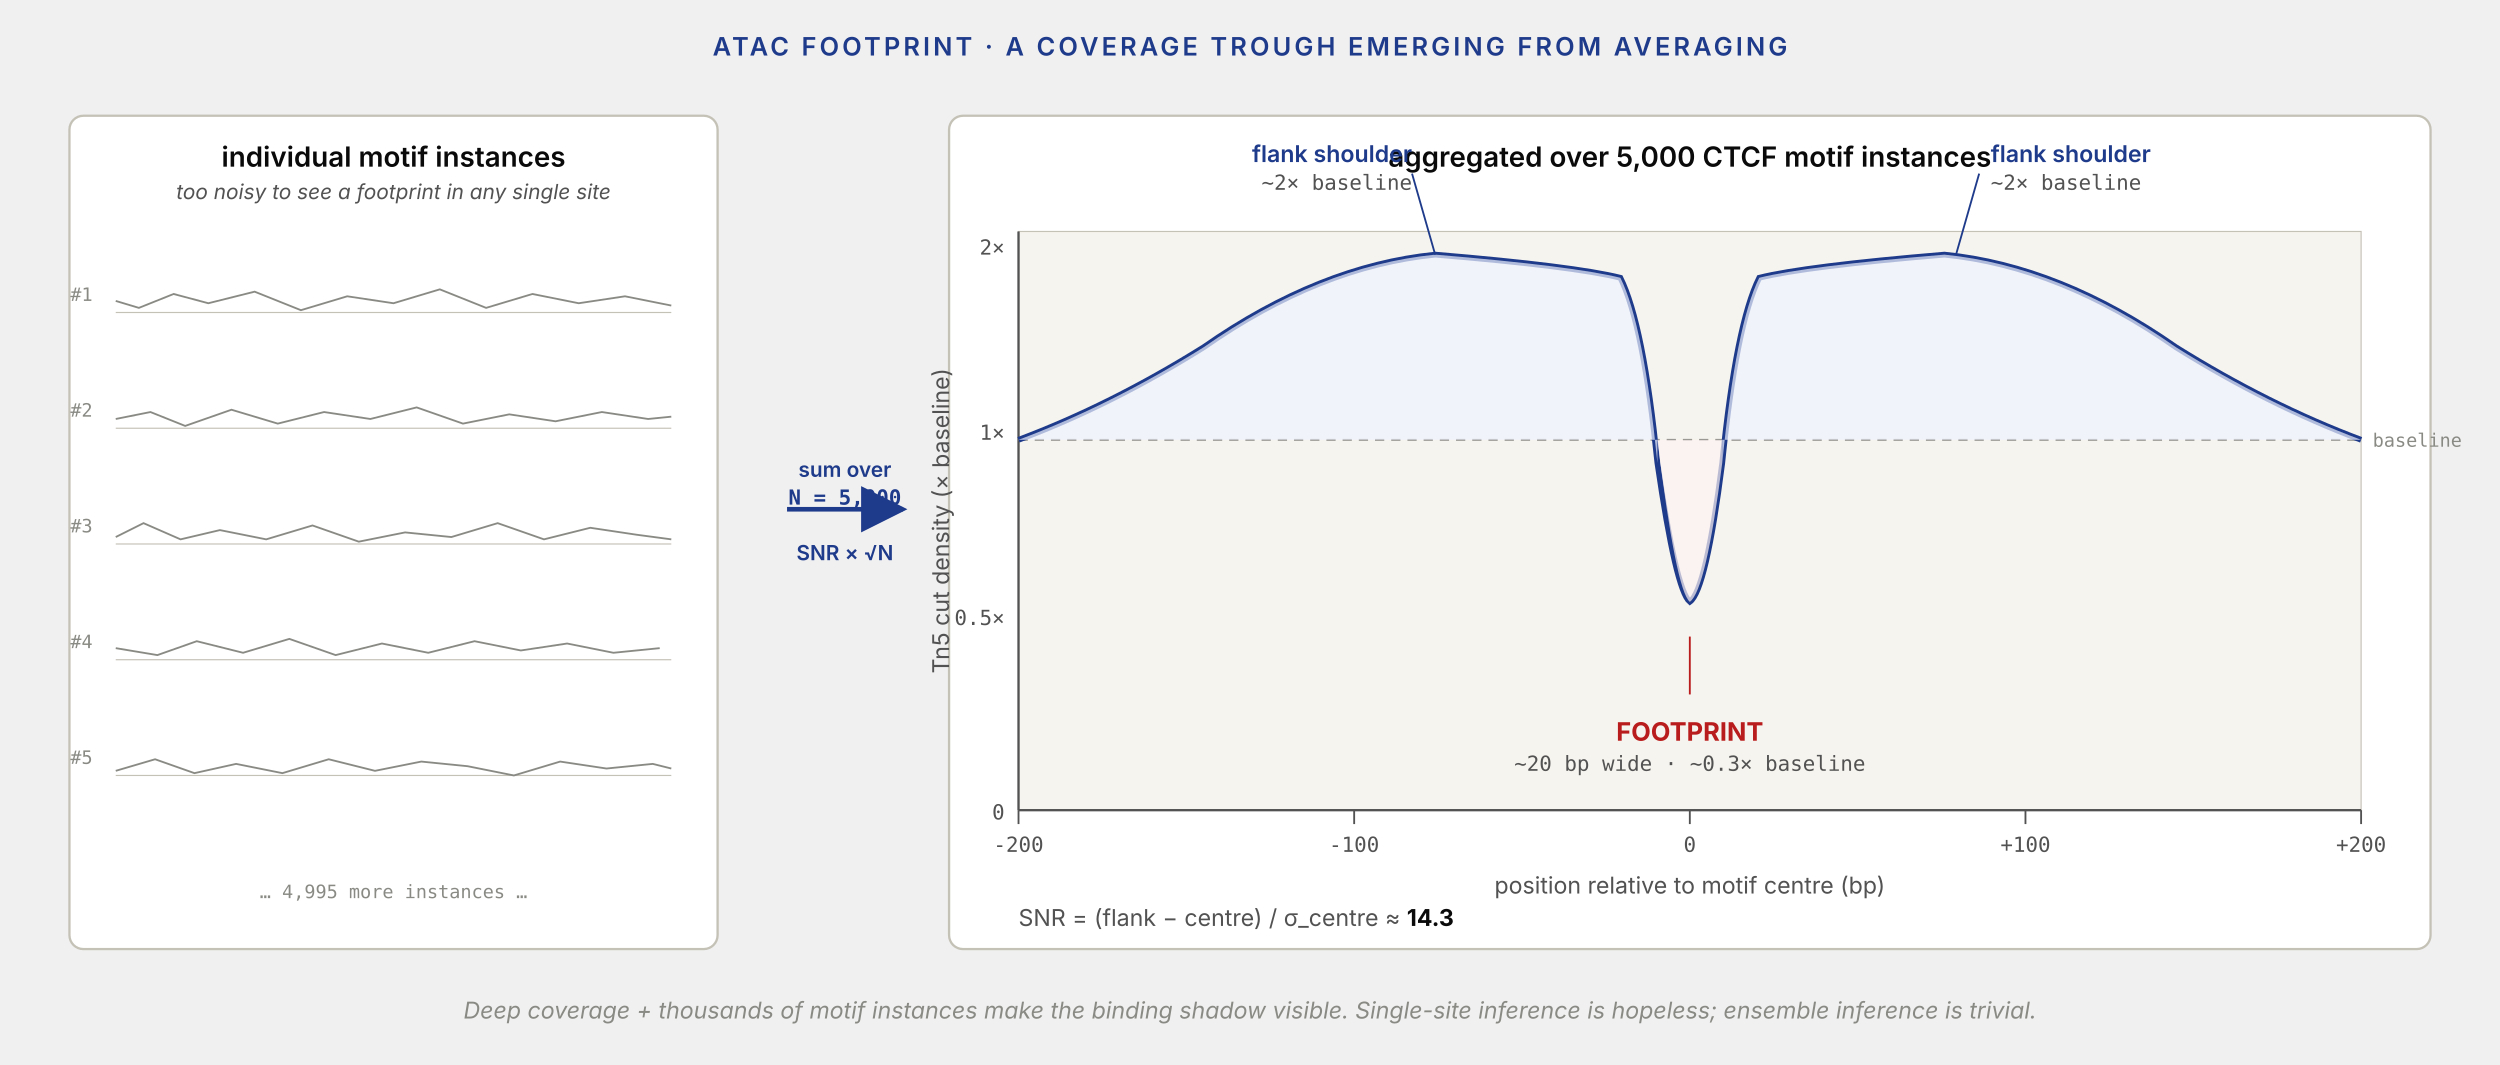
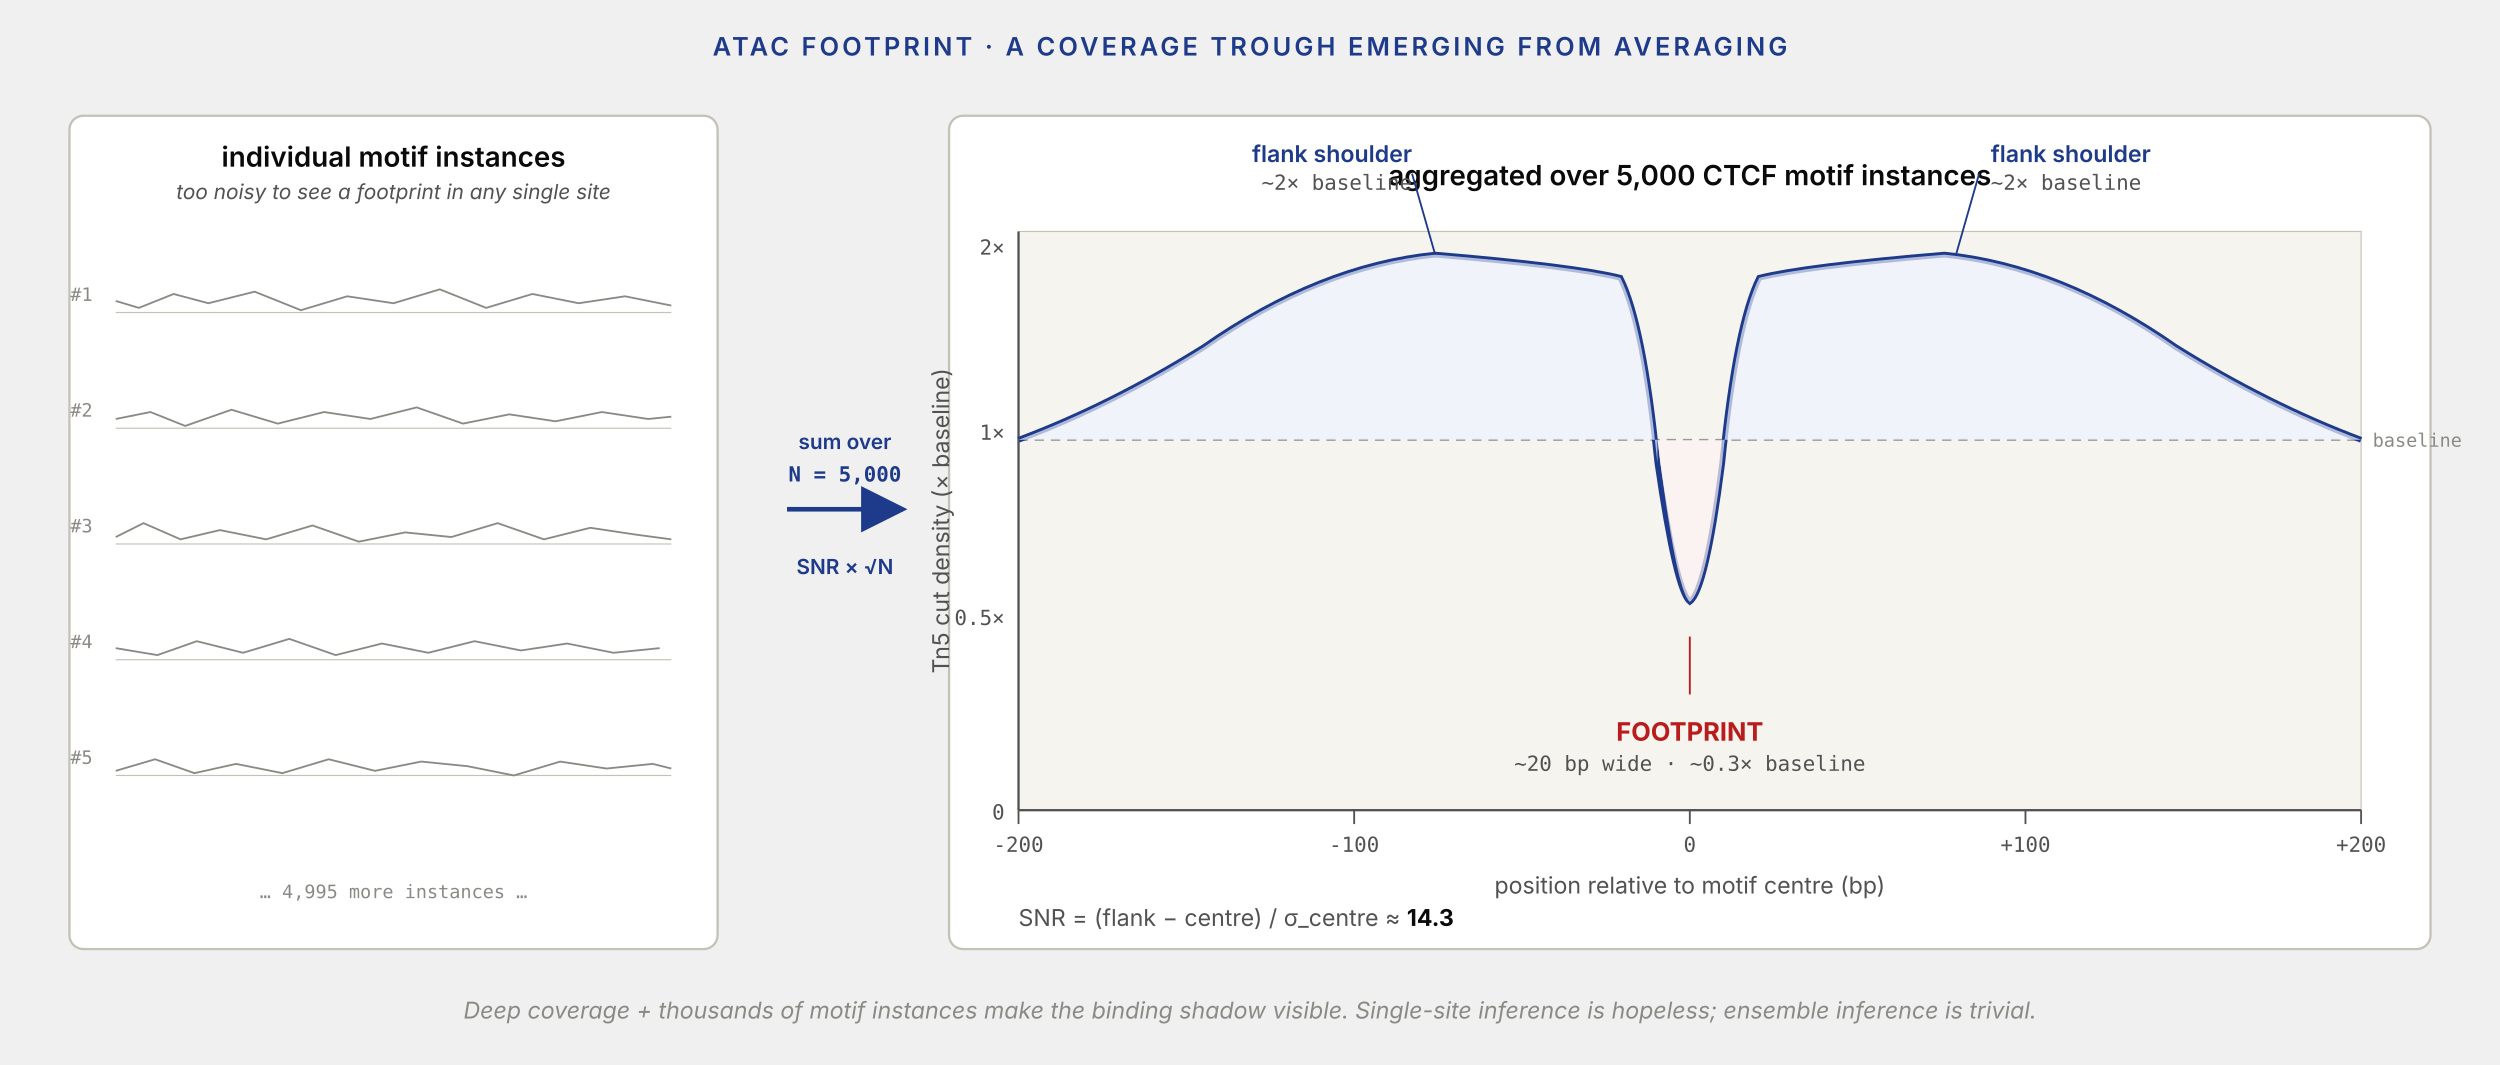
<svg xmlns="http://www.w3.org/2000/svg" viewBox="0 0 1080 460" role="img" aria-labelledby="t d">
  <defs>
    <marker id="arr-cobalt" markerWidth="10" markerHeight="10" refX="9" refY="5" orient="auto">
      <path d="M 0 0 L 10 5 L 0 10 z" fill="#1e3a8a" />
    </marker>
  </defs>
  <text x="540" y="24" text-anchor="middle" font-family="Inter, sans-serif" font-size="11" font-weight="600" fill="#1e3a8a" letter-spacing="0.12em">ATAC FOOTPRINT · A COVERAGE TROUGH EMERGING FROM AVERAGING</text>
  <g>
    <rect x="30" y="50" width="280" height="360" rx="6" fill="#ffffff" stroke="#c4c1b6" />
    <text x="170" y="72" text-anchor="middle" font-family="Inter, sans-serif" font-size="12" font-weight="600" fill="#0a0a0a">individual motif instances</text>
    <text x="170" y="86" text-anchor="middle" font-family="Inter, sans-serif" font-size="9" fill="#525252" font-style="italic">too noisy to see a footprint in any single site</text>
    <g>
      <line x1="50" y1="135" x2="290" y2="135" stroke="#c4c1b6" stroke-width="0.5" />
      <path d="M 50 130 L 60 133 L 75 127 L 90 131 L 110 126 L 130 134 L 150 128 L 170 131 L 190 125 L 210 133 L 230 127 L 250 131 L 270 128 L 290 132" fill="none" stroke="#8a8a85" stroke-width="0.8" />
      <text x="40" y="130" text-anchor="end" font-family="JetBrains Mono, monospace" font-size="8" fill="#8a8a85">#1</text>
      <line x1="50" y1="185" x2="290" y2="185" stroke="#c4c1b6" stroke-width="0.5" />
      <path d="M 50 181 L 65 178 L 80 184 L 100 177 L 120 183 L 140 178 L 160 181 L 180 176 L 200 183 L 220 179 L 240 182 L 260 178 L 280 181 L 290 180" fill="none" stroke="#8a8a85" stroke-width="0.8" />
      <text x="40" y="180" text-anchor="end" font-family="JetBrains Mono, monospace" font-size="8" fill="#8a8a85">#2</text>
      <line x1="50" y1="235" x2="290" y2="235" stroke="#c4c1b6" stroke-width="0.5" />
      <path d="M 50 232 L 62 226 L 78 233 L 95 229 L 115 233 L 135 227 L 155 234 L 175 230 L 195 232 L 215 226 L 235 233 L 255 228 L 275 231 L 290 233" fill="none" stroke="#8a8a85" stroke-width="0.8" />
      <text x="40" y="230" text-anchor="end" font-family="JetBrains Mono, monospace" font-size="8" fill="#8a8a85">#3</text>
      <line x1="50" y1="285" x2="290" y2="285" stroke="#c4c1b6" stroke-width="0.5" />
      <path d="M 50 280 L 68 283 L 85 277 L 105 282 L 125 276 L 145 283 L 165 278 L 185 282 L 205 277 L 225 281 L 245 278 L 265 282 L 285 280" fill="none" stroke="#8a8a85" stroke-width="0.8" />
      <text x="40" y="280" text-anchor="end" font-family="JetBrains Mono, monospace" font-size="8" fill="#8a8a85">#4</text>
      <line x1="50" y1="335" x2="290" y2="335" stroke="#c4c1b6" stroke-width="0.5" />
      <path d="M 50 333 L 67 328 L 84 334 L 102 330 L 122 334 L 142 328 L 162 333 L 182 329 L 202 331 L 222 335 L 242 329 L 262 332 L 282 330 L 290 332" fill="none" stroke="#8a8a85" stroke-width="0.8" />
      <text x="40" y="330" text-anchor="end" font-family="JetBrains Mono, monospace" font-size="8" fill="#8a8a85">#5</text>
    </g>
    <text x="170" y="388" text-anchor="middle" font-family="JetBrains Mono, monospace" font-size="8" fill="#8a8a85">… 4,995 more instances …</text>
  </g>
  <g transform="translate(340 220)">
    <line x1="0" y1="0" x2="50" y2="0" stroke="#1e3a8a" stroke-width="2" marker-end="url(#arr-cobalt)" />
-     <text x="25" y="-14" text-anchor="middle" font-family="Inter, sans-serif" font-size="9" fill="#1e3a8a" font-weight="600">sum over</text>
-     <text x="25" y="-2" text-anchor="middle" font-family="JetBrains Mono, monospace" font-size="9" fill="#1e3a8a" font-weight="700">N = 5,000</text>
-     <text x="25" y="22" text-anchor="middle" font-family="Inter, sans-serif" font-size="9" fill="#1e3a8a" font-weight="600">SNR × √N</text>
+     <text x="25" y="-26" text-anchor="middle" font-family="Inter, sans-serif" font-size="9" fill="#1e3a8a" font-weight="600">sum over</text>
+     <text x="25" y="-12" text-anchor="middle" font-family="JetBrains Mono, monospace" font-size="9" fill="#1e3a8a" font-weight="700">N = 5,000</text>
+     <text x="25" y="28" text-anchor="middle" font-family="Inter, sans-serif" font-size="9" fill="#1e3a8a" font-weight="600">SNR × √N</text>
  </g>
  <g>
    <rect x="410" y="50" width="640" height="360" rx="6" fill="#ffffff" stroke="#c4c1b6" />
-     <text x="730" y="72" text-anchor="middle" font-family="Inter, sans-serif" font-size="12" font-weight="600" fill="#0a0a0a">aggregated over 5,000 CTCF motif instances</text>
+     <text x="730" y="80" text-anchor="middle" font-family="Inter, sans-serif" font-size="12" font-weight="600" fill="#0a0a0a">aggregated over 5,000 CTCF motif instances</text>
    <rect x="440" y="100" width="580" height="250" fill="#f6f4ee" stroke="#c4c1b6" stroke-width="0.5" />
    <line x1="440" y1="350" x2="1020" y2="350" stroke="#525252" stroke-width="1" />
    <line x1="440" y1="100" x2="440" y2="350" stroke="#525252" stroke-width="1" />
    <g stroke="#525252" stroke-width="0.8">
      <line x1="440" y1="350" x2="440" y2="356" />
      <line x1="585" y1="350" x2="585" y2="356" />
      <line x1="730" y1="350" x2="730" y2="356" />
      <line x1="875" y1="350" x2="875" y2="356" />
      <line x1="1020" y1="350" x2="1020" y2="356" />
    </g>
    <g font-family="JetBrains Mono, monospace" font-size="9" fill="#525252" text-anchor="middle">
      <text x="440" y="368">-200</text>
      <text x="585" y="368">-100</text>
      <text x="730" y="368">0</text>
      <text x="875" y="368">+100</text>
      <text x="1020" y="368">+200</text>
    </g>
    <text x="730" y="386" text-anchor="middle" font-family="Inter, sans-serif" font-size="10" fill="#525252">position relative to motif centre (bp)</text>
    <g font-family="JetBrains Mono, monospace" font-size="9" fill="#525252" text-anchor="end">
      <text x="434" y="354">0</text>
      <text x="434" y="270">0.5×</text>
      <text x="434" y="190">1×</text>
      <text x="434" y="110">2×</text>
    </g>
    <text x="410" y="225" text-anchor="middle" font-family="Inter, sans-serif" font-size="10" fill="#525252" transform="rotate(-90 410 225)">Tn5 cut density (× baseline)</text>
    <line x1="440" y1="190" x2="1020" y2="190" stroke="#8a8a85" stroke-width="0.8" stroke-dasharray="4 3" />
    <text x="1025" y="193" font-family="JetBrains Mono, monospace" font-size="8" fill="#8a8a85">baseline</text>
    <path d="M 440 190 Q 480 175, 520 150 Q 570 115, 620 110 Q 680 115, 700 120 Q 710 140, 716 200 Q 724 255, 730 260 Q 737 255, 744 200 Q 750 140, 760 120 Q 780 115, 840 110 Q 890 115, 940 150 Q 980 175, 1020 190" fill="none" stroke="#1e3a8a" stroke-width="2.5" />
    <path d="M 440 190 Q 480 175, 520 150 Q 570 115, 620 110 Q 680 115, 700 120 Q 710 140, 716 200 L 716 190 L 440 190 Z" fill="#eef2ff" fill-opacity="0.7" />
    <path d="M 744 190 L 744 200 Q 750 140, 760 120 Q 780 115, 840 110 Q 890 115, 940 150 Q 980 175, 1020 190 L 1020 190 Z" fill="#eef2ff" fill-opacity="0.7" />
    <path d="M 716 190 Q 724 255, 730 260 Q 737 255, 744 200 L 744 190 L 716 190 Z" fill="#fef2f2" fill-opacity="0.7" />
    <g>
      <line x1="610" y1="75" x2="620" y2="110" stroke="#1e3a8a" stroke-width="0.8" />
      <text x="610" y="70" text-anchor="end" font-family="Inter, sans-serif" font-size="10" fill="#1e3a8a" font-weight="600">flank shoulder</text>
      <text x="610" y="82" text-anchor="end" font-family="JetBrains Mono, monospace" font-size="9" fill="#525252">~2× baseline</text>
      <line x1="855" y1="75" x2="845" y2="110" stroke="#1e3a8a" stroke-width="0.8" />
      <text x="860" y="70" font-family="Inter, sans-serif" font-size="10" fill="#1e3a8a" font-weight="600">flank shoulder</text>
      <text x="860" y="82" font-family="JetBrains Mono, monospace" font-size="9" fill="#525252">~2× baseline</text>
      <line x1="730" y1="300" x2="730" y2="275" stroke="#b91c1c" stroke-width="0.8" />
      <text x="730" y="320" text-anchor="middle" font-family="Inter, sans-serif" font-size="11" fill="#b91c1c" font-weight="700">FOOTPRINT</text>
      <text x="730" y="333" text-anchor="middle" font-family="JetBrains Mono, monospace" font-size="9" fill="#525252">~20 bp wide · ~0.3× baseline</text>
    </g>
    <g transform="translate(440 400)">
      <text x="0" y="0" font-family="Inter, sans-serif" font-size="10" fill="#525252">SNR = (flank − centre) / σ_centre ≈ <tspan font-weight="700" fill="#0a0a0a">14.3</tspan>
      </text>
    </g>
  </g>
  <text x="540" y="440" text-anchor="middle" font-family="Inter, sans-serif" font-size="10" fill="#8a8a85" font-style="italic">Deep coverage + thousands of motif instances make the binding shadow visible. Single-site inference is hopeless; ensemble inference is trivial.</text>
</svg>
